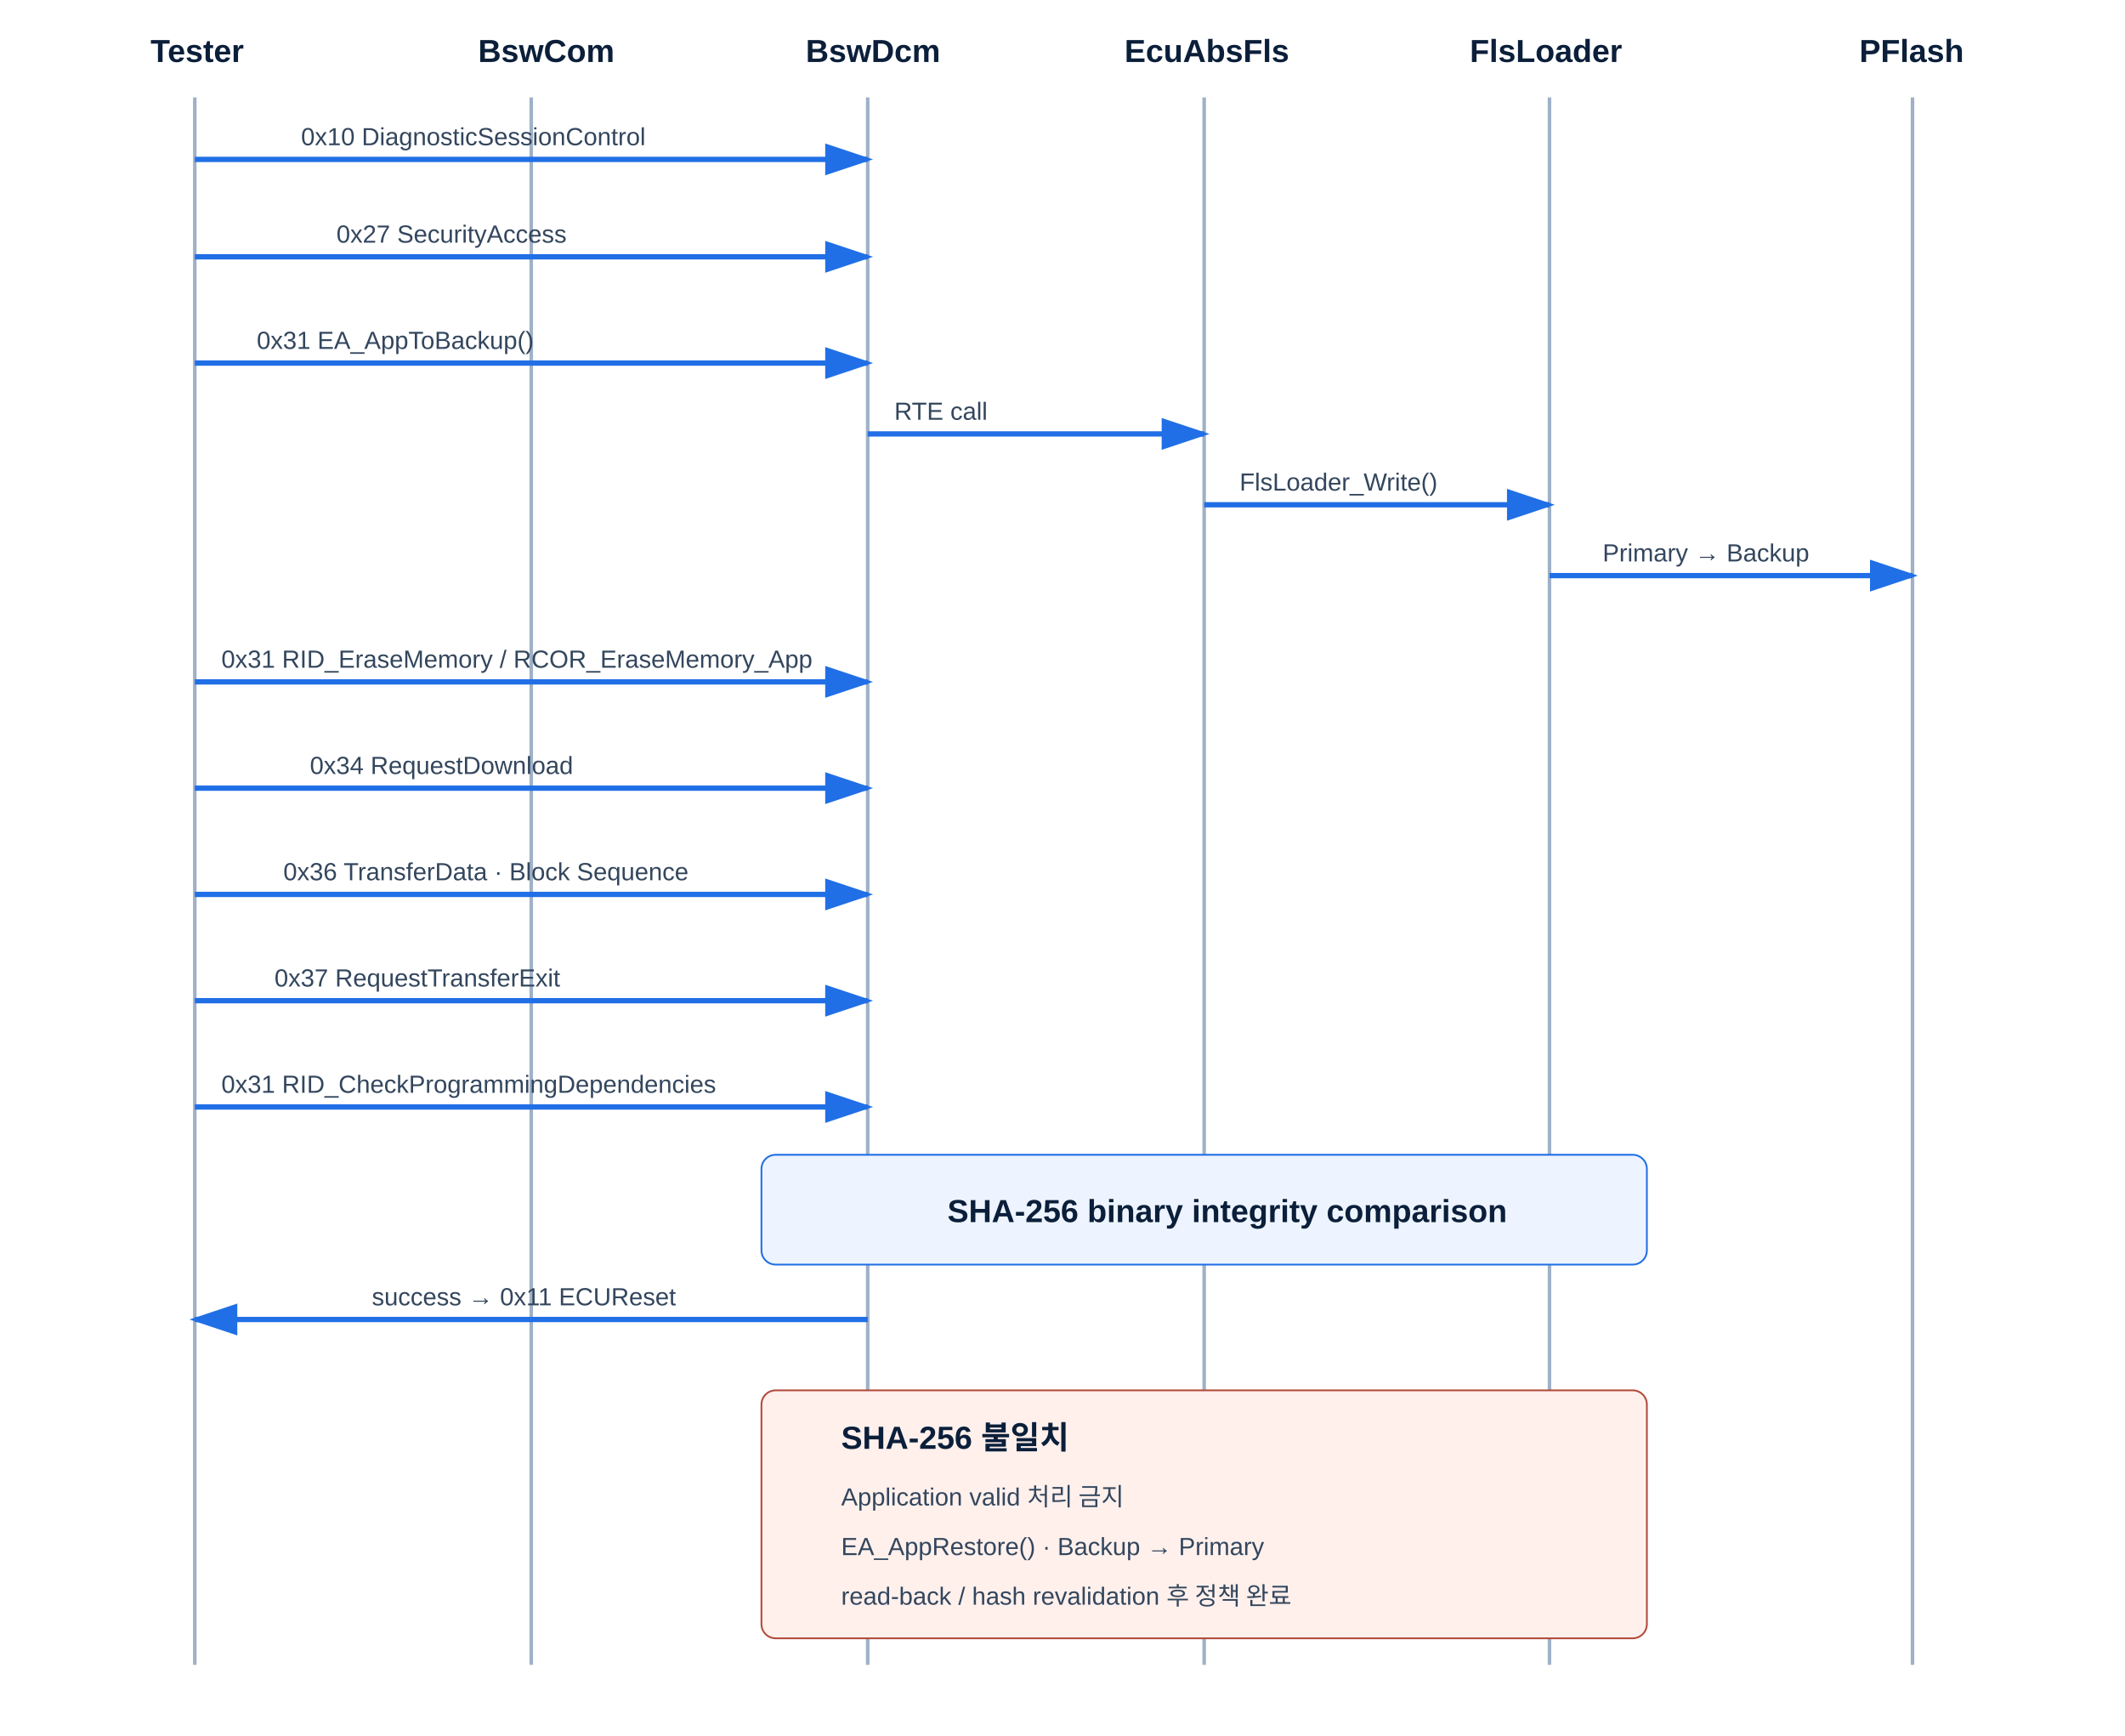
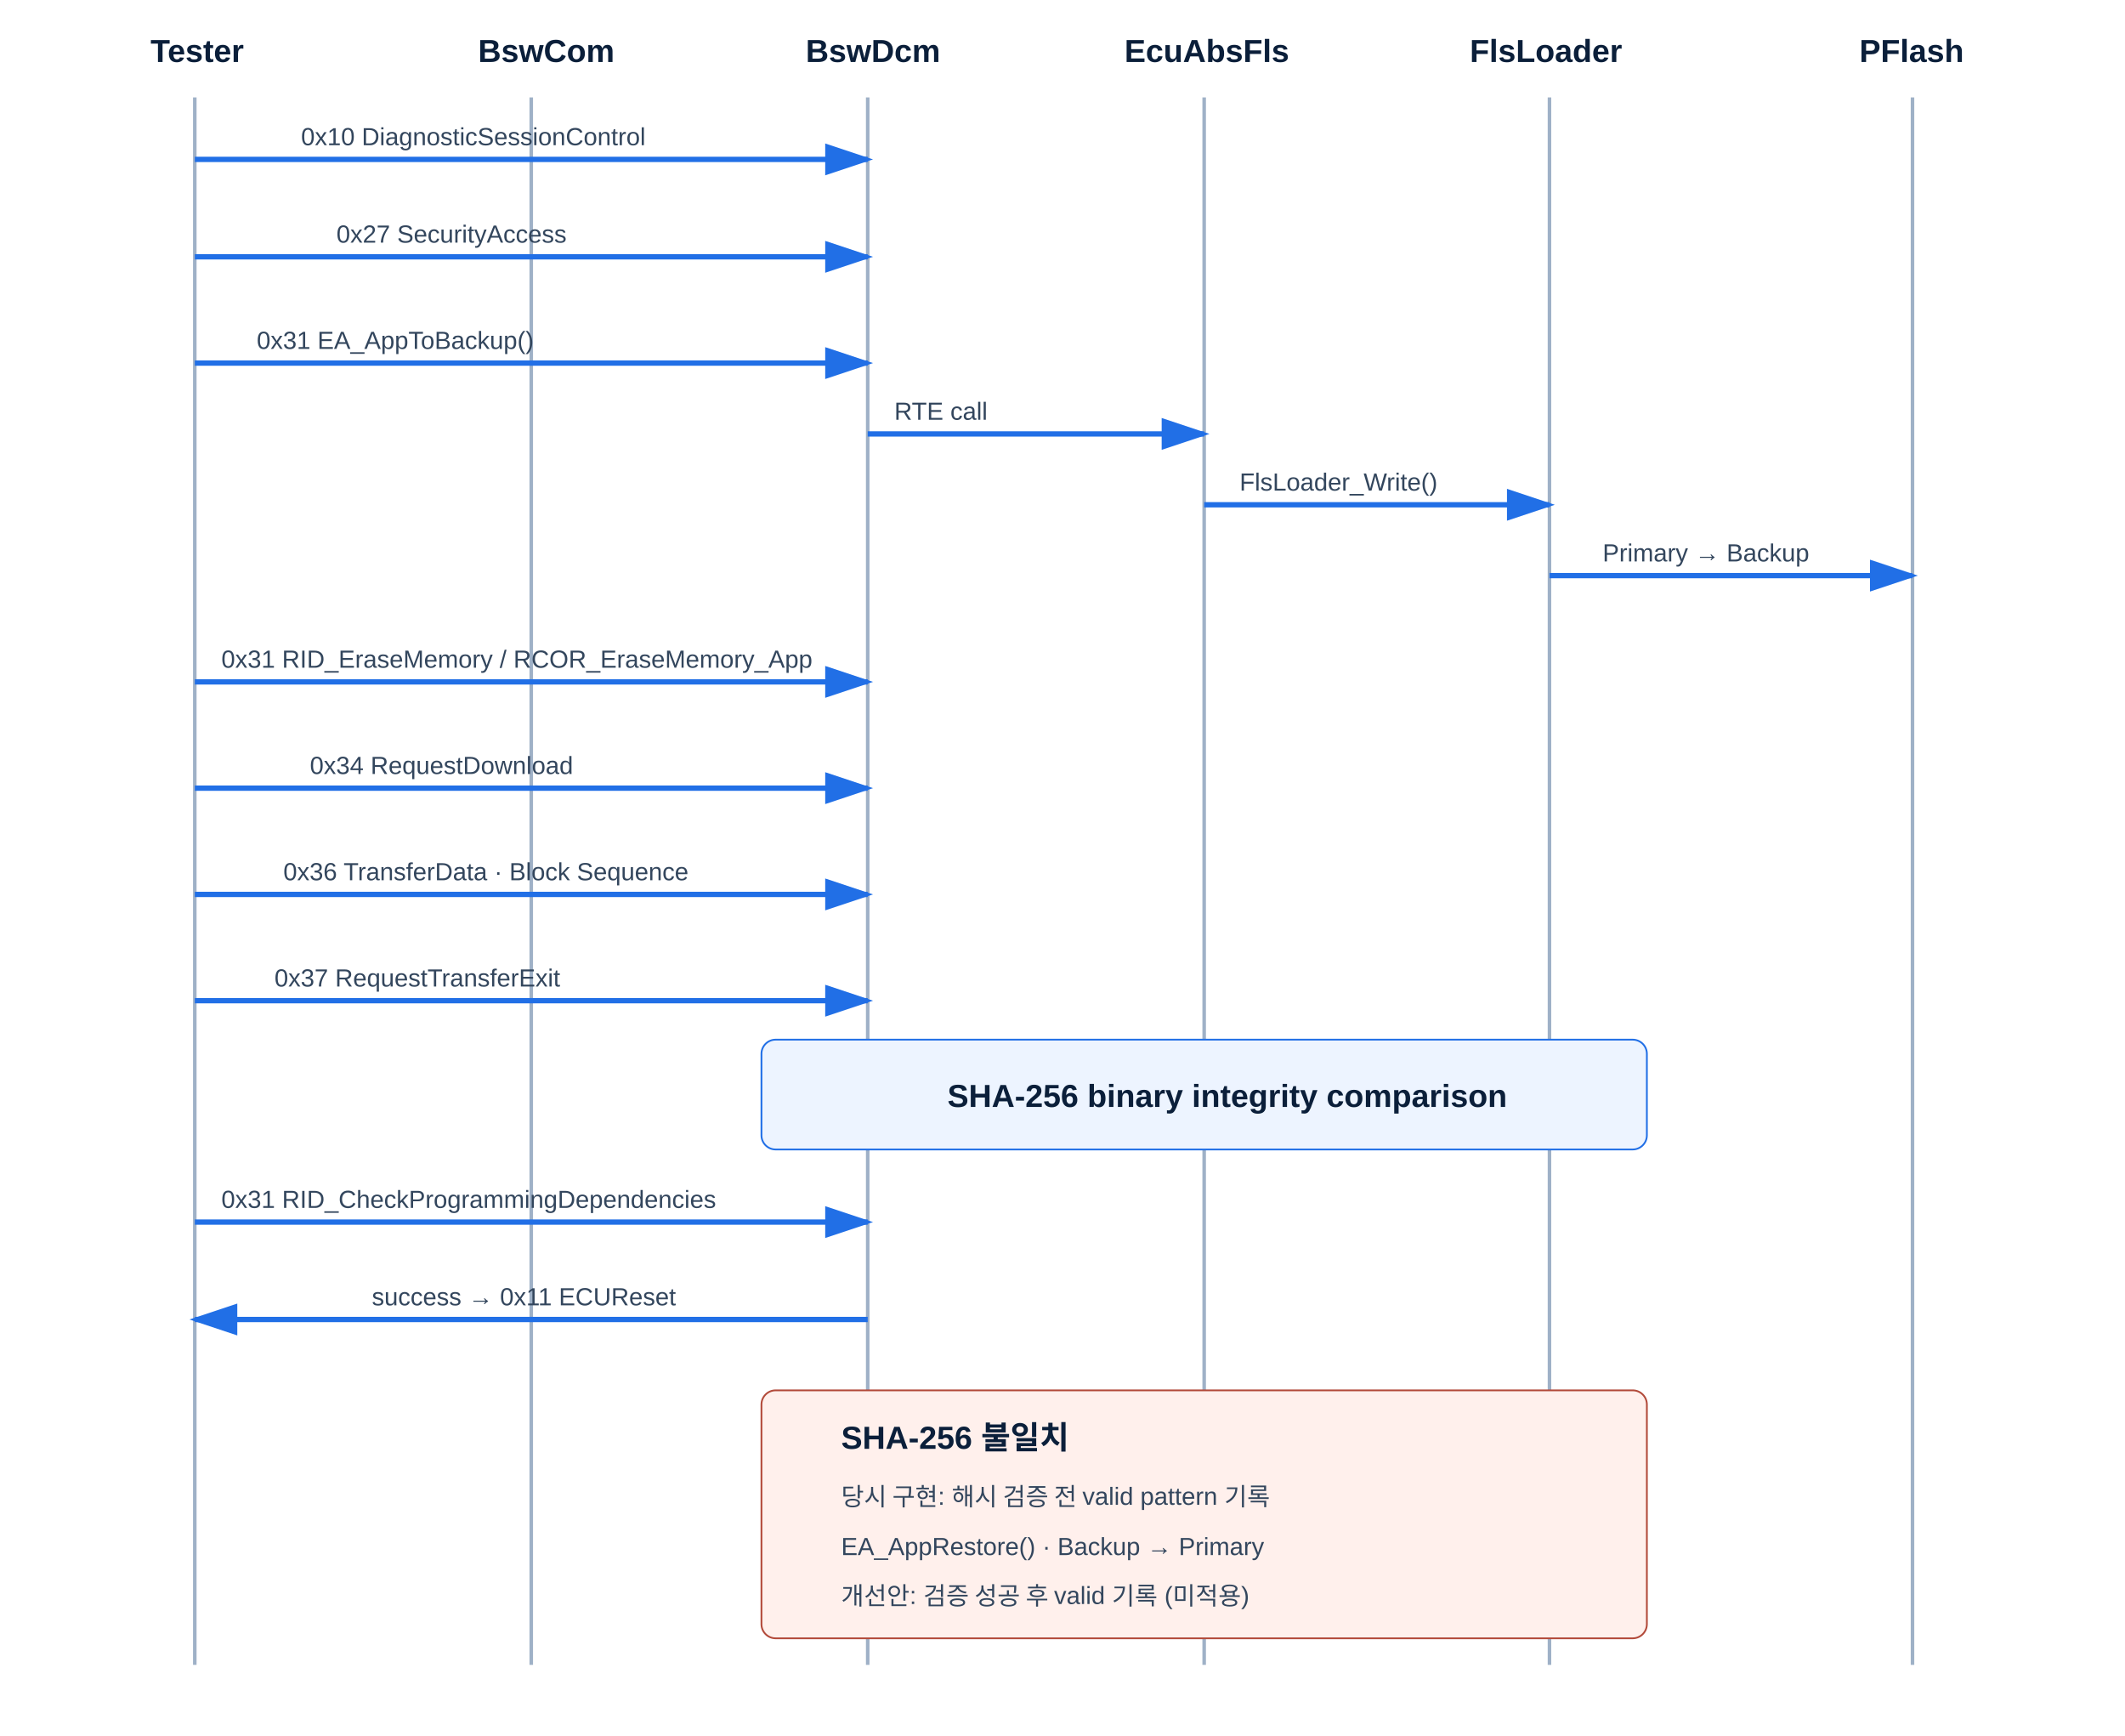
<svg xmlns="http://www.w3.org/2000/svg" viewBox="0 0 1200 980" role="img" aria-labelledby="uds-title uds-desc">
  <style>.lane{stroke:#9fb1c7;stroke-width:2}.h{font:700 18px Arial,sans-serif;fill:#0b1f3a}.m{font:14px Arial,sans-serif;fill:#33465d}.ok{stroke:#216fe6;stroke-width:3;marker-end:url(#b)}.fail{stroke:#b24a3a;stroke-width:3;marker-end:url(#r)}.box{fill:#edf4ff;stroke:#216fe6;rx:8}.fbox{fill:#fff0ec;stroke:#b24a3a;rx:8}</style>
  <defs>
    <marker id="b" markerWidth="10" markerHeight="10" refX="8" refY="3" orient="auto">
      <path d="M0 0 L0 6 L9 3z" fill="#216fe6" />
    </marker>
    <marker id="r" markerWidth="10" markerHeight="10" refX="8" refY="3" orient="auto">
      <path d="M0 0 L0 6 L9 3z" fill="#b24a3a" />
    </marker>
  </defs>
  <g>
    <text x="85" y="35" class="h">Tester</text>
    <text x="270" y="35" class="h">BswCom</text>
    <text x="455" y="35" class="h">BswDcm</text>
    <text x="635" y="35" class="h">EcuAbsFls</text>
    <text x="830" y="35" class="h">FlsLoader</text>
    <text x="1050" y="35" class="h">PFlash</text>
  </g>
  <g class="lane">
    <line x1="110" y1="55" x2="110" y2="940" />
    <line x1="300" y1="55" x2="300" y2="940" />
    <line x1="490" y1="55" x2="490" y2="940" />
    <line x1="680" y1="55" x2="680" y2="940" />
    <line x1="875" y1="55" x2="875" y2="940" />
    <line x1="1080" y1="55" x2="1080" y2="940" />
  </g>
  <g class="m">
    <line x1="110" y1="90" x2="490" y2="90" class="ok" />
    <text x="170" y="82">0x10 DiagnosticSessionControl</text>
    <line x1="110" y1="145" x2="490" y2="145" class="ok" />
    <text x="190" y="137">0x27 SecurityAccess</text>
    <line x1="110" y1="205" x2="490" y2="205" class="ok" />
    <text x="145" y="197">0x31 EA_AppToBackup()</text>
    <line x1="490" y1="245" x2="680" y2="245" class="ok" />
    <text x="505" y="237">RTE call</text>
    <line x1="680" y1="285" x2="875" y2="285" class="ok" />
    <text x="700" y="277">FlsLoader_Write()</text>
    <line x1="875" y1="325" x2="1080" y2="325" class="ok" />
    <text x="905" y="317">Primary → Backup</text>
    <line x1="110" y1="385" x2="490" y2="385" class="ok" />
    <text x="125" y="377">0x31 RID_EraseMemory / RCOR_EraseMemory_App</text>
    <line x1="110" y1="445" x2="490" y2="445" class="ok" />
    <text x="175" y="437">0x34 RequestDownload</text>
    <line x1="110" y1="505" x2="490" y2="505" class="ok" />
    <text x="160" y="497">0x36 TransferData · Block Sequence</text>
    <line x1="110" y1="565" x2="490" y2="565" class="ok" />
    <text x="155" y="557">0x37 RequestTransferExit</text>
-     <line x1="110" y1="625" x2="490" y2="625" class="ok" />
-     <text x="125" y="617">0x31 RID_CheckProgrammingDependencies</text>
-     <rect x="430" y="652" width="500" height="62" class="box" />
-     <text x="535" y="690" class="h">SHA-256 binary integrity comparison</text>
+     <rect x="430" y="587" width="500" height="62" class="box" />
+     <text x="535" y="625" class="h">SHA-256 binary integrity comparison</text>
+     <line x1="110" y1="690" x2="490" y2="690" class="ok" />
+     <text x="125" y="682">0x31 RID_CheckProgrammingDependencies</text>
    <line x1="490" y1="745" x2="110" y2="745" class="ok" />
    <text x="210" y="737">success → 0x11 ECUReset</text>
    <rect x="430" y="785" width="500" height="140" class="fbox" />
    <text x="475" y="818" class="h">SHA-256 불일치</text>
-     <text x="475" y="850">Application valid 처리 금지</text>
+     <text x="475" y="850">당시 구현: 해시 검증 전 valid pattern 기록</text>
    <text x="475" y="878">EA_AppRestore() · Backup → Primary</text>
-     <text x="475" y="906">read-back / hash revalidation 후 정책 완료</text>
+     <text x="475" y="906">개선안: 검증 성공 후 valid 기록 (미적용)</text>
  </g>
</svg>
